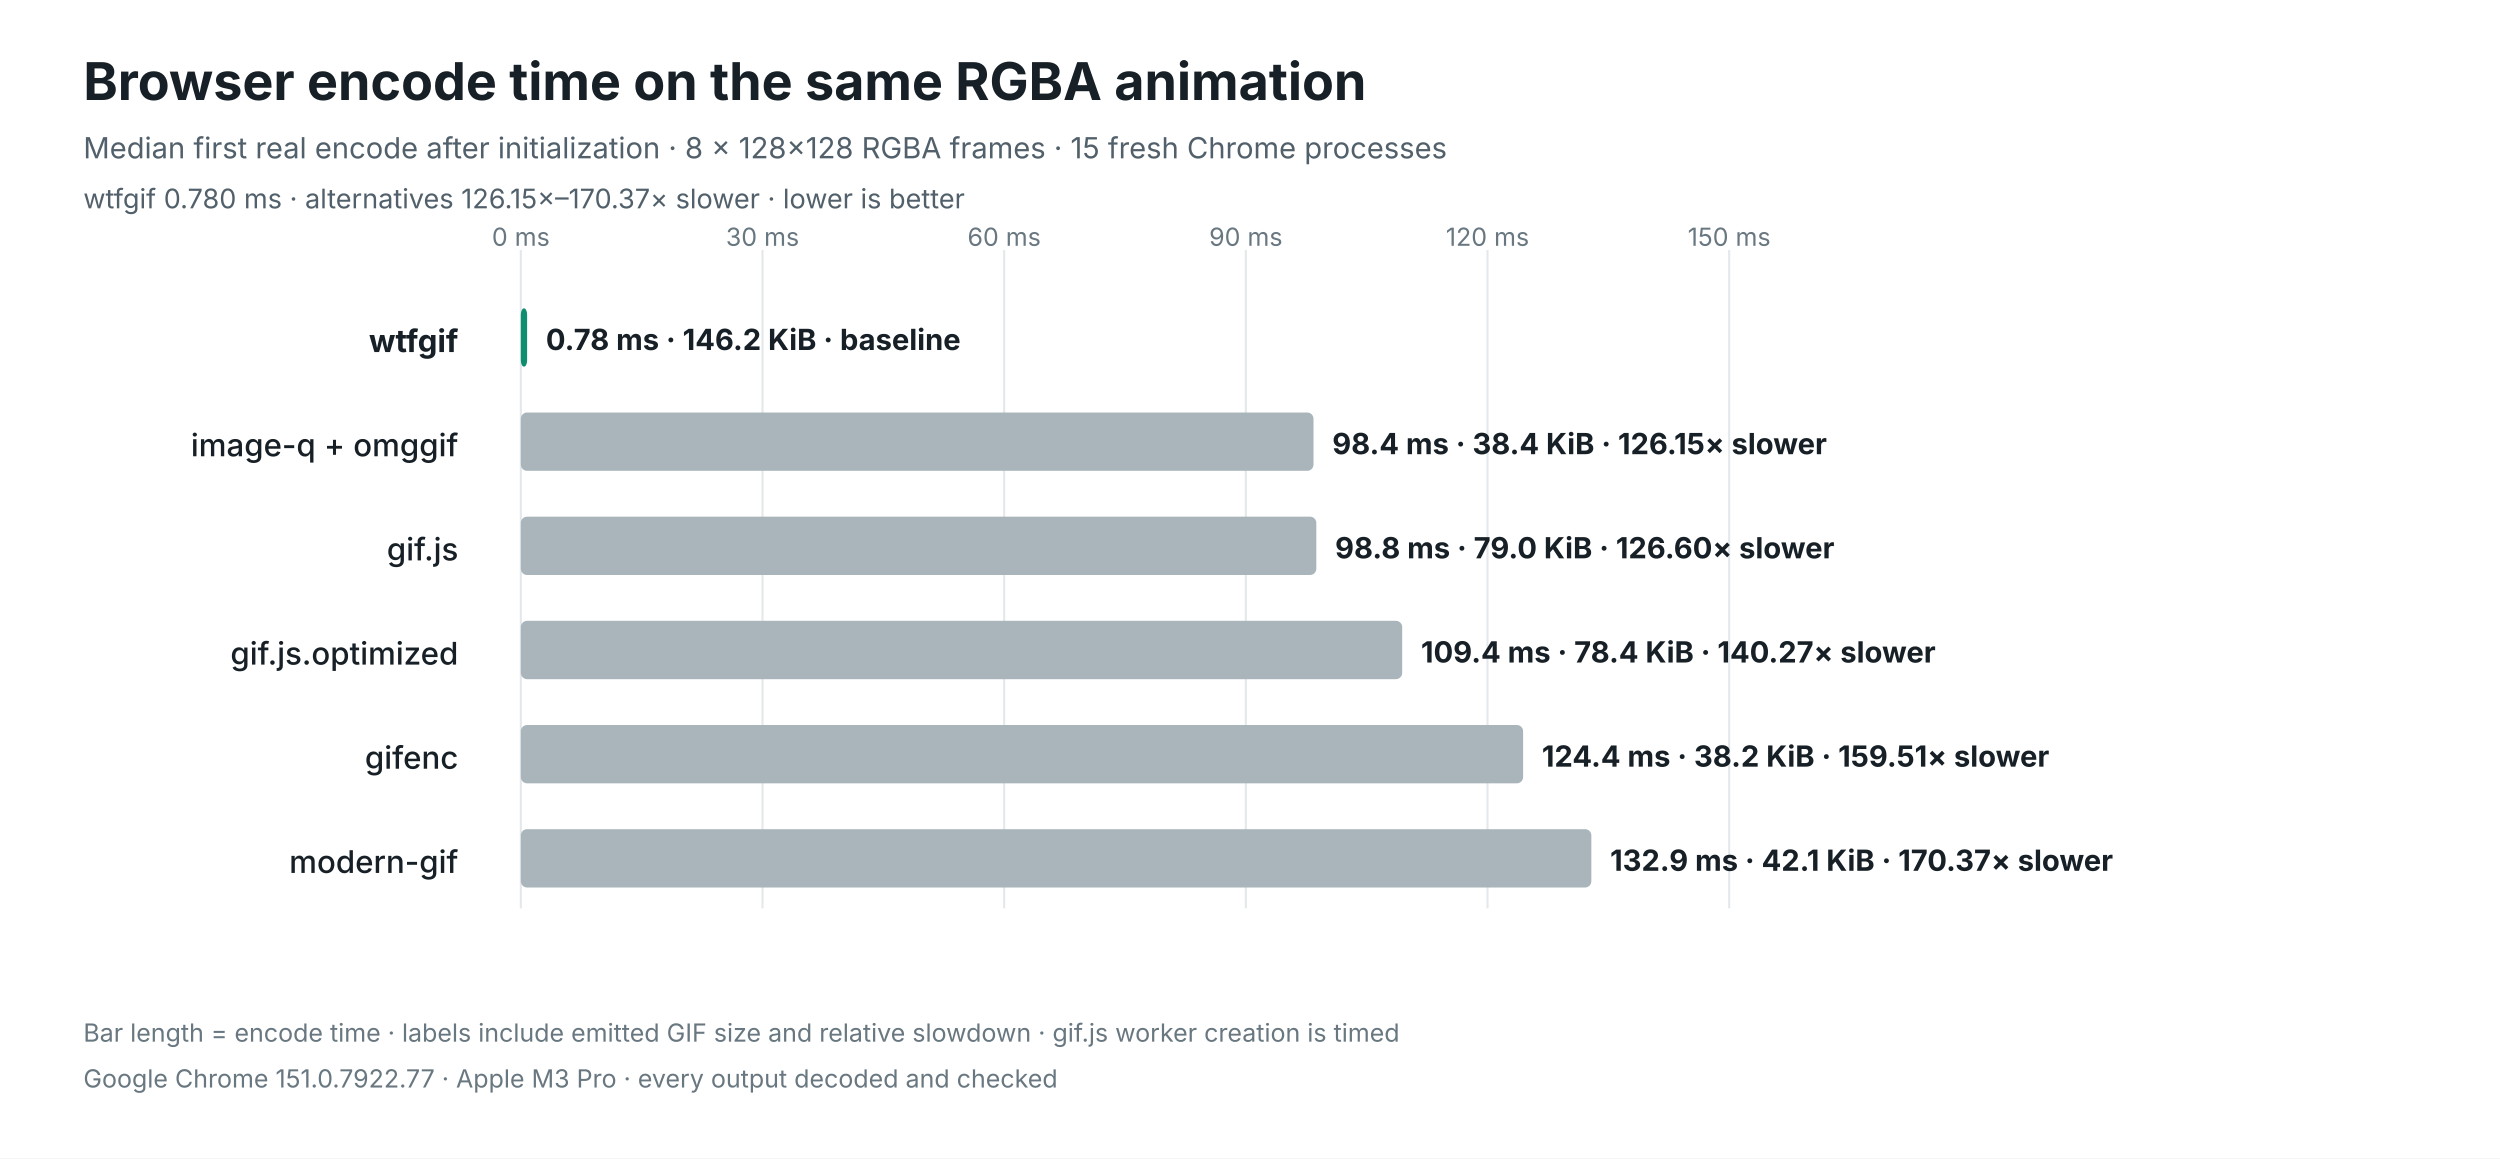
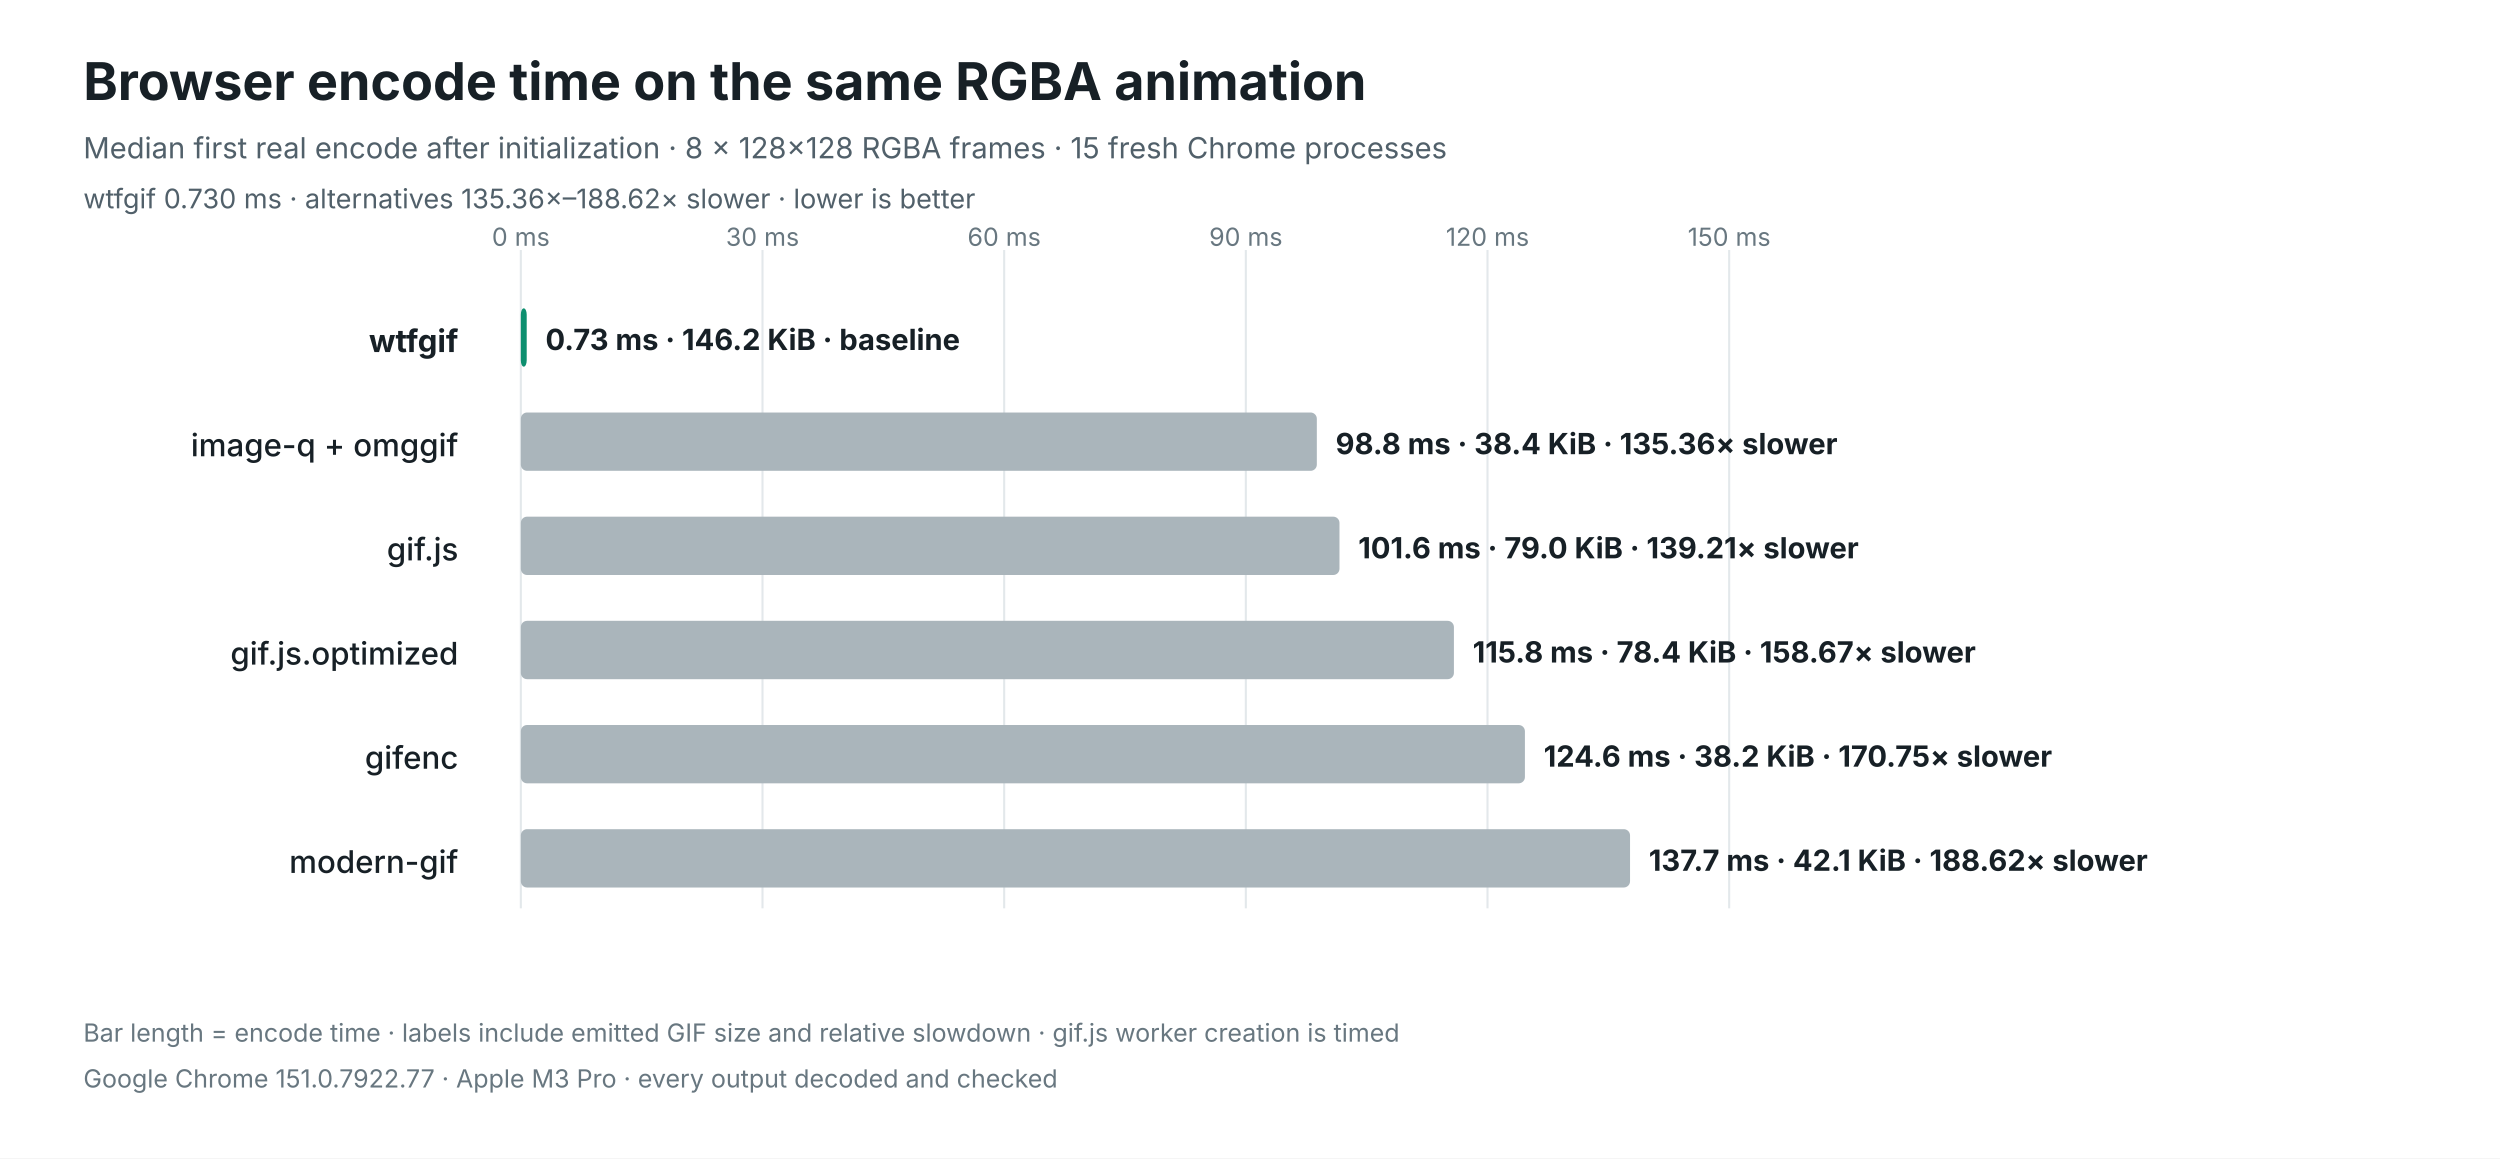
<svg xmlns="http://www.w3.org/2000/svg" width="1200" height="556" viewBox="0 0 1200 556" role="img" aria-labelledby="title desc">
  <rect width="100%" height="100%" fill="#ffffff" />
  <g font-family="ui-sans-serif, -apple-system, BlinkMacSystemFont, Segoe UI, sans-serif" fill="#172026">
    <text x="40" y="48" font-size="25" font-weight="700">Browser encode time on the same RGBA animation</text>
    <text x="40" y="76" font-size="14" fill="#51606a">Median first real encode after initialization · 8 × 128×128 RGBA frames · 15 fresh Chrome processes</text>
-     <text x="40" y="100" font-size="13" fill="#51606a">wtfgif 0.780 ms · alternatives 126.15×–170.37× slower · lower is better</text>
+     <text x="40" y="100" font-size="13" fill="#51606a">wtfgif 0.730 ms · alternatives 135.36×–188.62× slower · lower is better</text>
    <line x1="250" y1="120" x2="250" y2="436" stroke="#e3e8eb" stroke-width="1" />
    <text x="250" y="118" text-anchor="middle" font-size="12" fill="#687780">0 ms</text>
    <line x1="366" y1="120" x2="366" y2="436" stroke="#e3e8eb" stroke-width="1" />
    <text x="366" y="118" text-anchor="middle" font-size="12" fill="#687780">30 ms</text>
    <line x1="482" y1="120" x2="482" y2="436" stroke="#e3e8eb" stroke-width="1" />
    <text x="482" y="118" text-anchor="middle" font-size="12" fill="#687780">60 ms</text>
    <line x1="598" y1="120" x2="598" y2="436" stroke="#e3e8eb" stroke-width="1" />
    <text x="598" y="118" text-anchor="middle" font-size="12" fill="#687780">90 ms</text>
    <line x1="714" y1="120" x2="714" y2="436" stroke="#e3e8eb" stroke-width="1" />
    <text x="714" y="118" text-anchor="middle" font-size="12" fill="#687780">120 ms</text>
    <line x1="830" y1="120" x2="830" y2="436" stroke="#e3e8eb" stroke-width="1" />
    <text x="830" y="118" text-anchor="middle" font-size="12" fill="#687780">150 ms</text>
    <text x="220" y="169" text-anchor="end" font-size="15" font-weight="700">wtfgif</text>
-     <rect x="250" y="148" width="3.02" height="28" rx="3" fill="#0d8f6f" />
-     <text x="262.02" y="168" text-anchor="start" font-size="14" font-weight="700" fill="#172026">0.78 ms · 146.2 KiB · baseline</text>
+     <rect x="250" y="148" width="2.82" height="28" rx="3" fill="#0d8f6f" />
+     <text x="261.82" y="168" text-anchor="start" font-size="14" font-weight="700" fill="#172026">0.73 ms · 146.2 KiB · baseline</text>
    <text x="220" y="219" text-anchor="end" font-size="15" font-weight="500">image-q + omggif</text>
-     <rect x="250" y="198" width="380.48" height="28" rx="3" fill="#aab5bb" />
-     <text x="639.48" y="218" text-anchor="start" font-size="14" font-weight="700" fill="#172026">98.4 ms · 38.4 KiB · 126.15× slower</text>
+     <rect x="250" y="198" width="382.08" height="28" rx="3" fill="#aab5bb" />
+     <text x="641.08" y="218" text-anchor="start" font-size="14" font-weight="700" fill="#172026">98.8 ms · 38.4 KiB · 135.36× slower</text>
    <text x="220" y="269" text-anchor="end" font-size="15" font-weight="500">gif.js</text>
-     <rect x="250" y="248" width="381.83" height="28" rx="3" fill="#aab5bb" />
-     <text x="640.83" y="268" text-anchor="start" font-size="14" font-weight="700" fill="#172026">98.8 ms · 79.0 KiB · 126.60× slower</text>
+     <rect x="250" y="248" width="392.95" height="28" rx="3" fill="#aab5bb" />
+     <text x="651.95" y="268" text-anchor="start" font-size="14" font-weight="700" fill="#172026">101.6 ms · 79.0 KiB · 139.21× slower</text>
    <text x="220" y="319" text-anchor="end" font-size="15" font-weight="500">gif.js.optimized</text>
-     <rect x="250" y="298" width="423.05" height="28" rx="3" fill="#aab5bb" />
-     <text x="682.05" y="318" text-anchor="start" font-size="14" font-weight="700" fill="#172026">109.4 ms · 78.4 KiB · 140.27× slower</text>
+     <rect x="250" y="298" width="447.88" height="28" rx="3" fill="#aab5bb" />
+     <text x="706.88" y="318" text-anchor="start" font-size="14" font-weight="700" fill="#172026">115.8 ms · 78.4 KiB · 158.67× slower</text>
    <text x="220" y="369" text-anchor="end" font-size="15" font-weight="500">gifenc</text>
-     <rect x="250" y="348" width="481.09" height="28" rx="3" fill="#aab5bb" />
-     <text x="740.09" y="368" text-anchor="start" font-size="14" font-weight="700" fill="#172026">124.4 ms · 38.2 KiB · 159.51× slower</text>
+     <rect x="250" y="348" width="481.96" height="28" rx="3" fill="#aab5bb" />
+     <text x="740.96" y="368" text-anchor="start" font-size="14" font-weight="700" fill="#172026">124.6 ms · 38.2 KiB · 170.75× slower</text>
    <text x="220" y="419" text-anchor="end" font-size="15" font-weight="500">modern-gif</text>
-     <rect x="250" y="398" width="513.84" height="28" rx="3" fill="#aab5bb" />
-     <text x="772.84" y="418" text-anchor="start" font-size="14" font-weight="700" fill="#172026">132.9 ms · 42.1 KiB · 170.37× slower</text>
+     <rect x="250" y="398" width="532.42" height="28" rx="3" fill="#aab5bb" />
+     <text x="791.42" y="418" text-anchor="start" font-size="14" font-weight="700" fill="#172026">137.7 ms · 42.1 KiB · 188.62× slower</text>
    <text x="40" y="500" font-size="12" fill="#687780">Bar length = encode time · labels include emitted GIF size and relative slowdown · gif.js worker creation is timed</text>
    <text x="40" y="522" font-size="12" fill="#687780">Google Chrome 151.0.7922.77 · Apple M3 Pro · every output decoded and checked</text>
  </g>
</svg>
